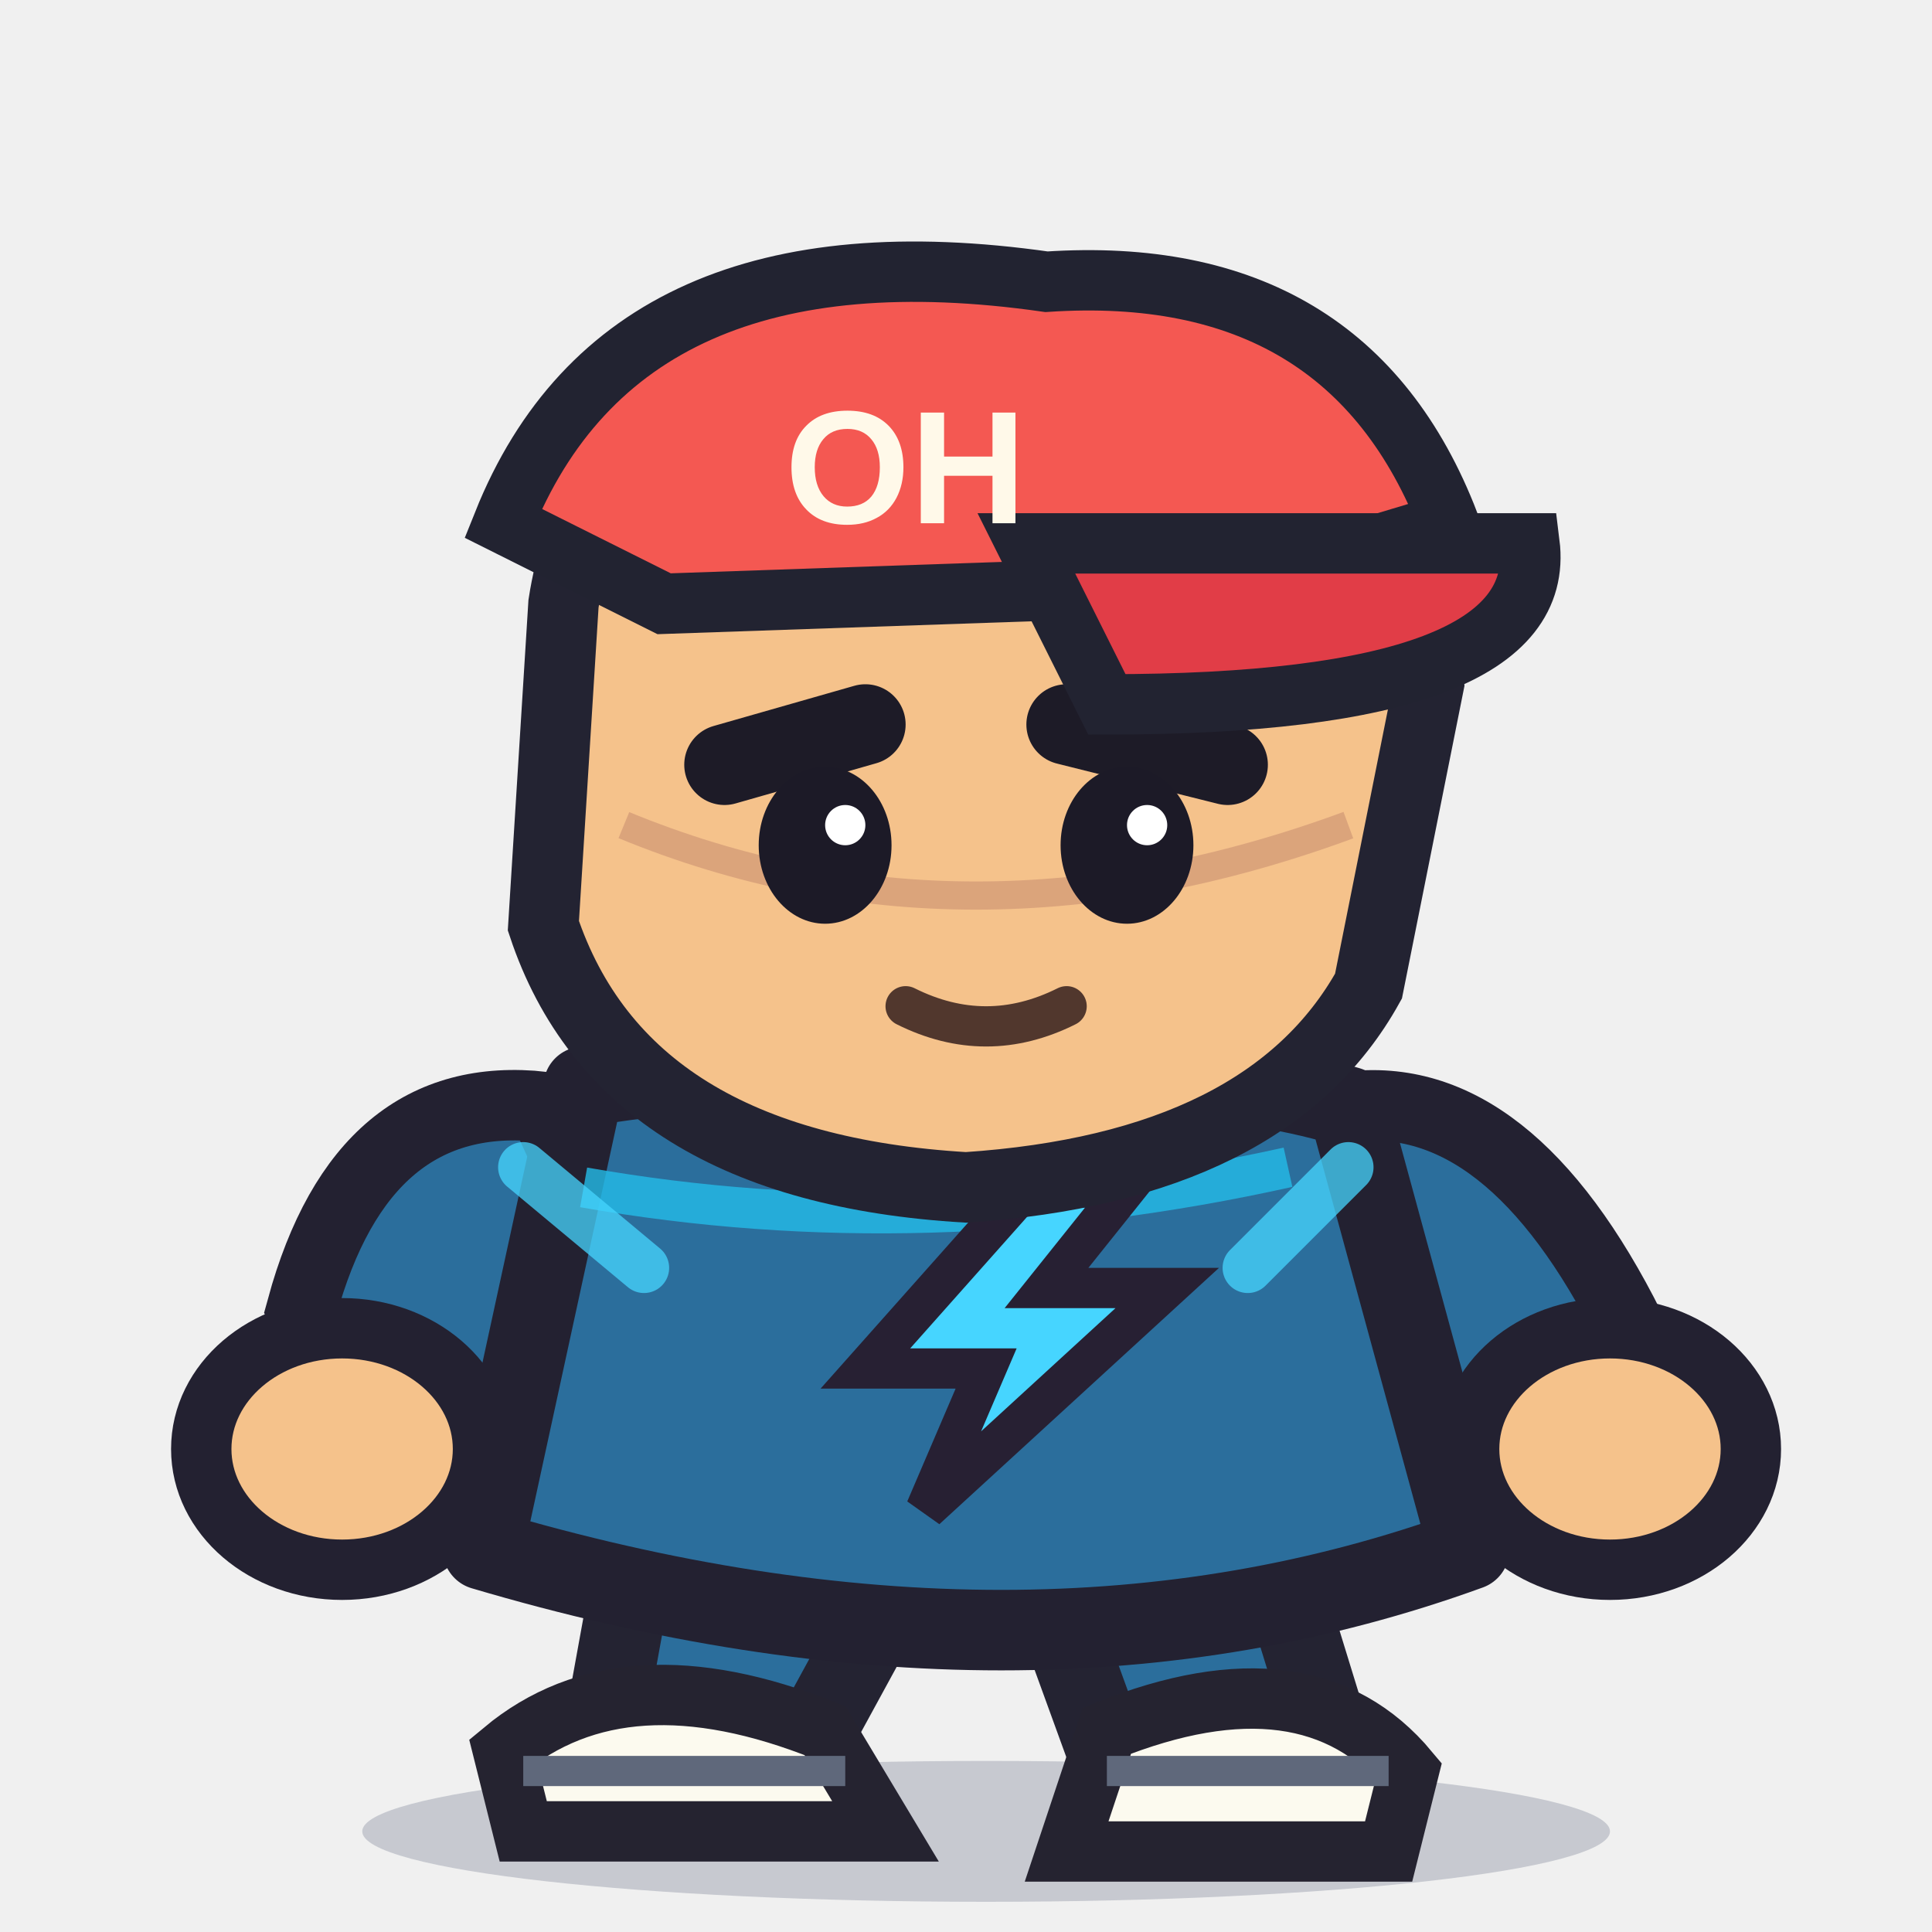
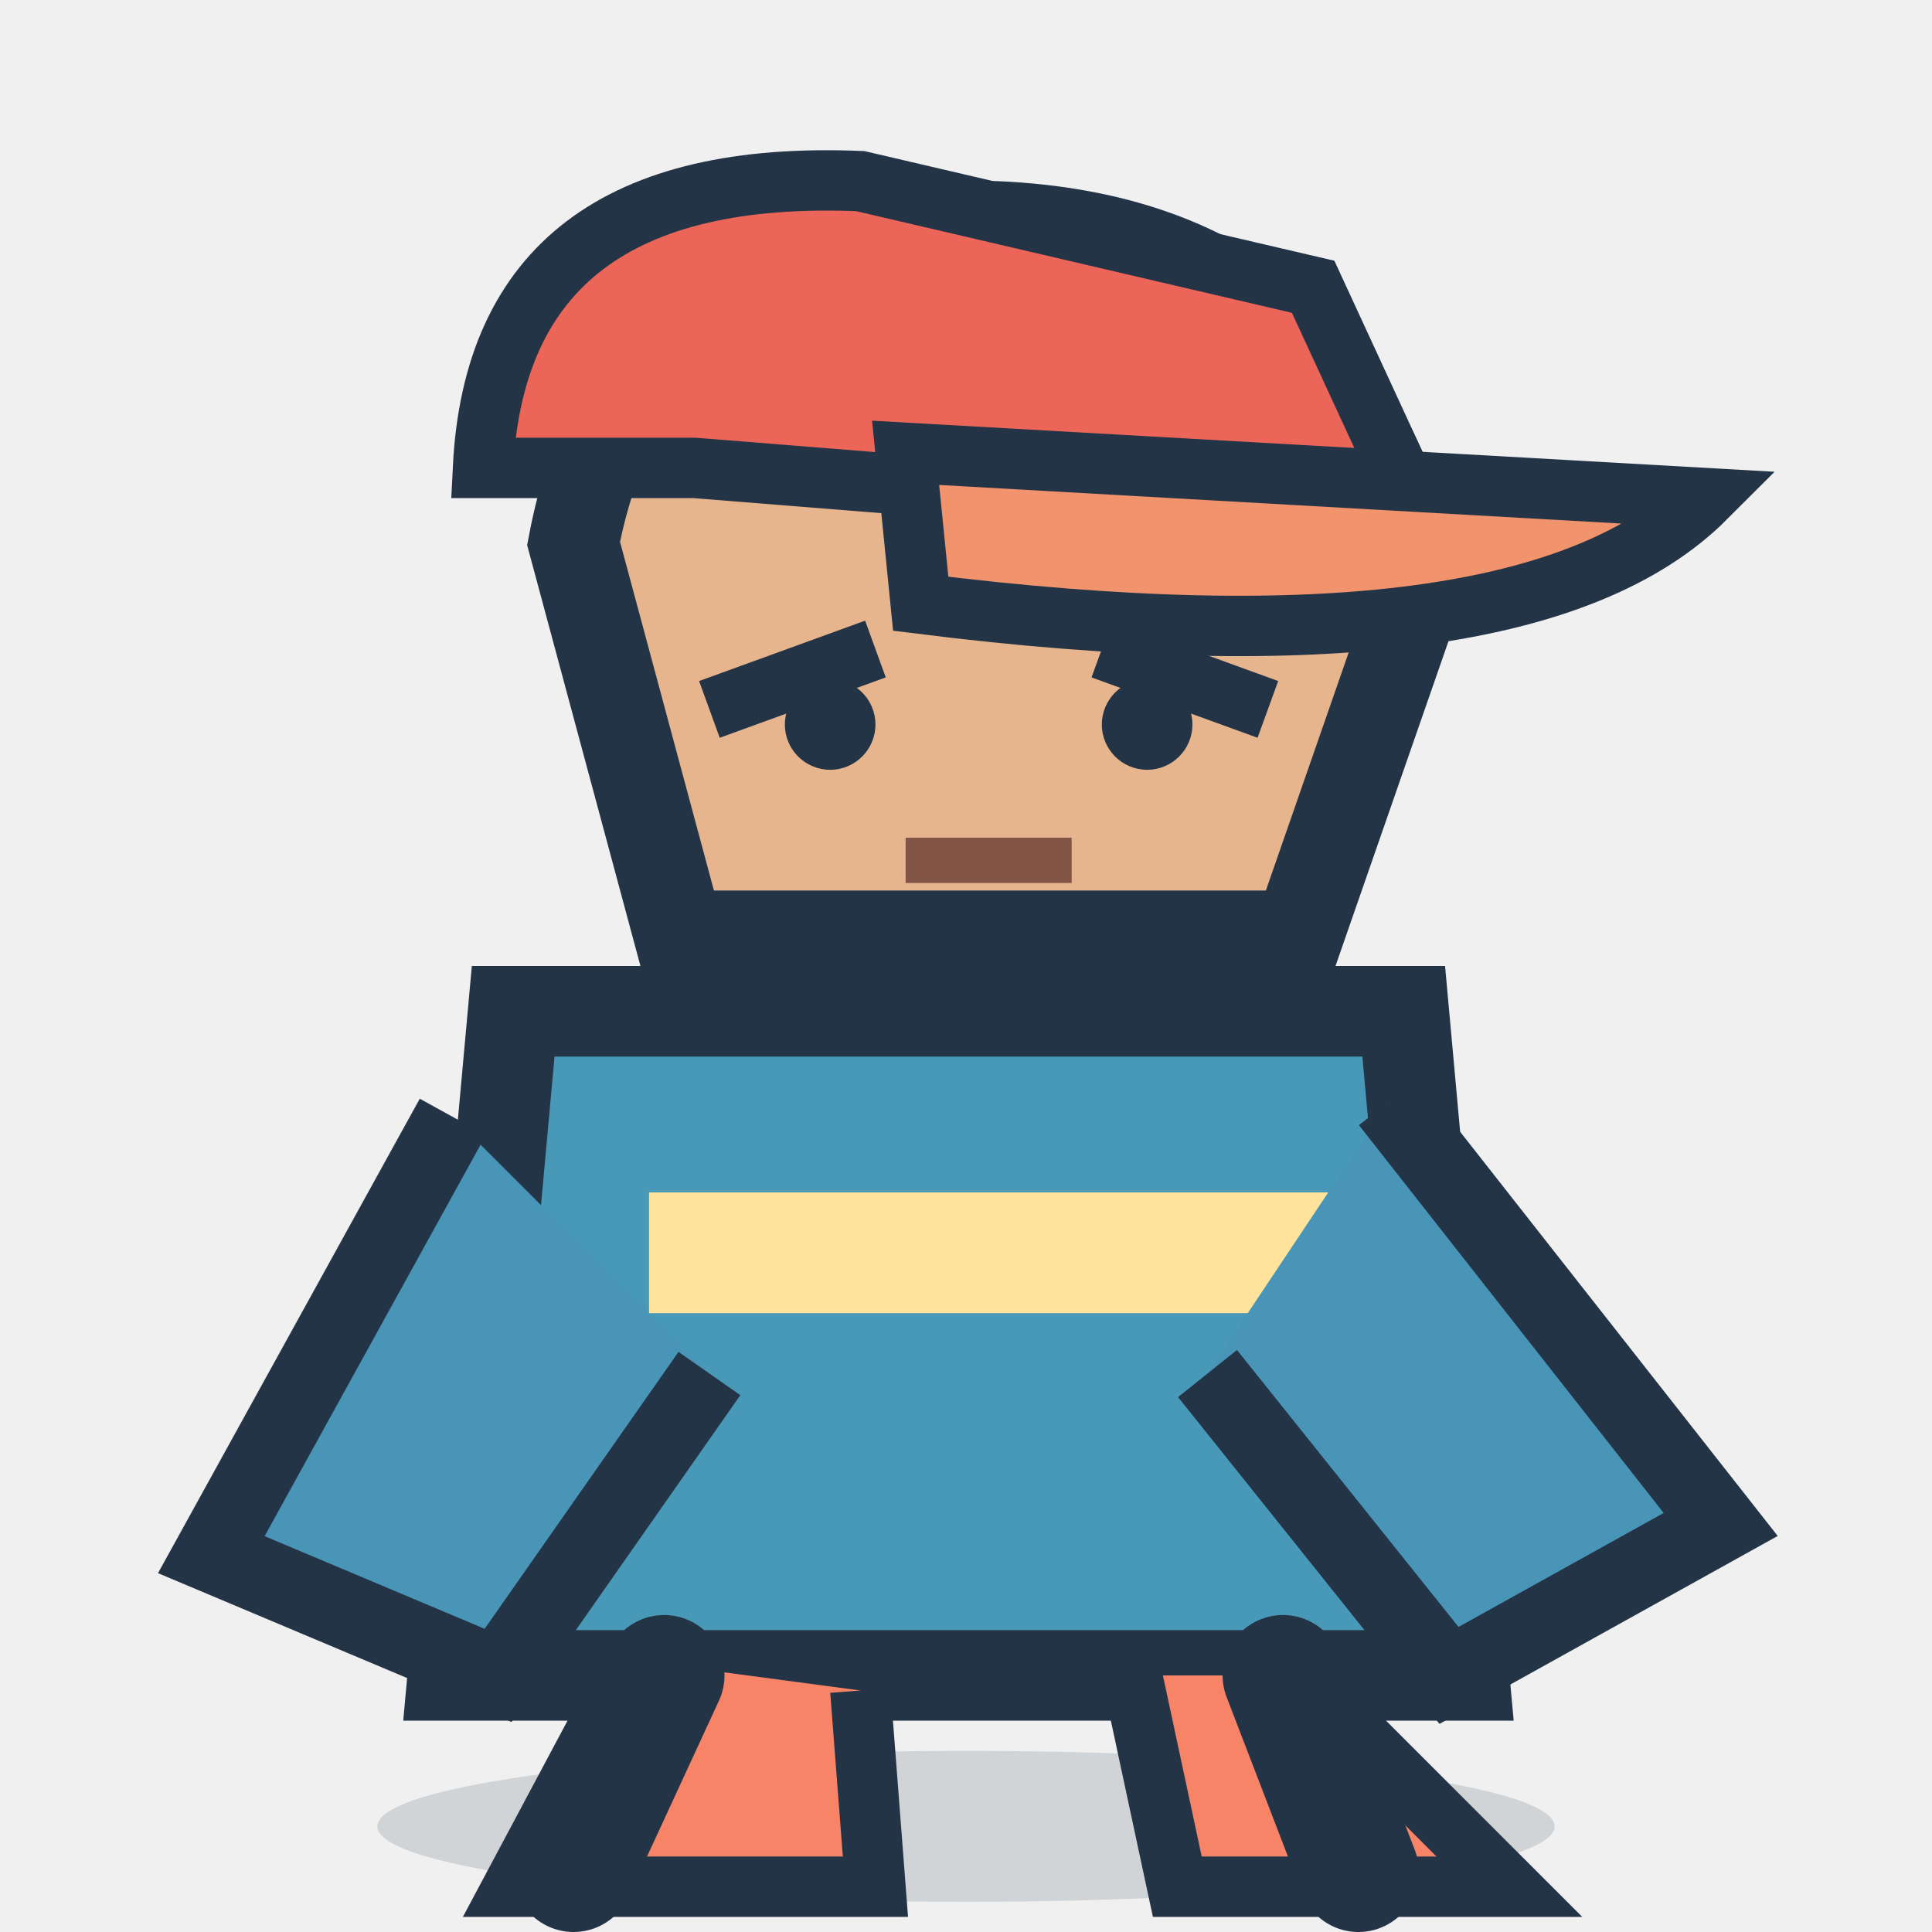
- <svg xmlns="http://www.w3.org/2000/svg" width="96" height="96" viewBox="0 0 96 96">
-   <ellipse cx="49" cy="91" rx="31" ry="3.5" fill="#212D50" opacity=".20" />
-   <path d="M32 75 L30 86 L40 87 L46 76Z M51 76 L55 87 L66 86 L62 73Z" fill="#2B6E9C" stroke="#242332" stroke-width="4" stroke-linejoin="round" />
-   <path d="M25 87 Q31 82 41 86 L44 91 L26 91Z M55 86 Q65 82 70 88 L69 92 L53 92Z" fill="#FCFAEF" stroke="#252330" stroke-width="3" />
-   <path d="M26 88 H42 M55 88 H69" stroke="#5F687B" stroke-width="1.5" />
-   <path d="M27 55 Q18 54 15 65 L19 72 Q26 74 32 66Z M67 55 Q75 54 81 66 L77 72 Q69 74 63 67Z" fill="#2B6E9C" stroke="#232131" stroke-width="3.5" />
-   <ellipse cx="17" cy="72" rx="7" ry="6" fill="#F5C28B" stroke="#232131" stroke-width="3" />
-   <ellipse cx="80" cy="72" rx="7" ry="6" fill="#F5C28B" stroke="#232131" stroke-width="3" />
-   <path d="M29 54 Q40 52 48 56 Q57 52 67 55 L73 77 Q51 85 24 77Z" fill="#2B6E9C" stroke="#232131" stroke-width="4" stroke-linejoin="round" />
-   <path d="M29 59 Q46 62 64 58" fill="none" stroke="#23BCE8" stroke-width="2" opacity=".8" />
-   <path d="M51 59 L43 68 H49 L46 75 L58 64 H52 L56 59Z" fill="#46D5FF" stroke="#272033" stroke-width="2" />
-   <path d="M28 30 Q30 17 48 15 Q69 16 71 34 L68 49 Q63 58 48 59 Q31 58 27 46Z" fill="#F5C28B" stroke="#232332" stroke-width="3.5" />
-   <path d="M31 41 q17 7 36 0" fill="none" stroke="#B57765" stroke-width="1.4" opacity=".4" />
-   <path d="M36 38 l7 -2 M53 36 l8 2" stroke="#1D1B27" stroke-width="4" stroke-linecap="round" />
-   <ellipse cx="41" cy="42" rx="3.3" ry="3.9" fill="#1C1A27" />
-   <ellipse cx="56" cy="42" rx="3.3" ry="3.9" fill="#1C1A27" />
-   <circle cx="42" cy="41" r="1" fill="#fff" />
-   <circle cx="57" cy="41" r="1" fill="#fff" />
-   <path d="M45 50 Q49 52 53 50" stroke="#51372D" stroke-width="2" fill="none" stroke-linecap="round" />
-   <path d="M25 26 Q31 11 52 14 Q67 13 72 26 L62 29 L33 30Z" fill="#F45852" stroke="#222331" stroke-width="3" />
-   <path d="M51 27 L76 27 Q77 35 55 35Z" fill="#E13D47" stroke="#222331" stroke-width="3" />
-   <text x="39" y="26" font-size="8" font-family="Arial" font-weight="900" fill="#FFF9E9">OH</text>
-   <path d="M26 58 l6 5 M67 58 l-5 5" stroke="#46D5FF" stroke-width="2.5" stroke-linecap="round" opacity=".75" />
+ <svg xmlns="http://www.w3.org/2000/svg" width="128" height="128" viewBox="0 0 128 128">
+   <ellipse cx="64" cy="121" rx="39" ry="5" fill="#1C3544" opacity=".15" />
+   <g transform="translate(0 0) rotate(0 64 72)">
+     <path d="M34 67L93 67L97 111H30Z" fill="#4899B7" stroke="#243447" stroke-width="6" />
+     <path d="M43 83H88" stroke="#FFE39B" stroke-width="8" />
+     <path d="M30 74L14 103L33 111L47 91M92 73L114 101L96 111L80 91" fill="#4995B8" stroke="#243447" stroke-width="5" />
+     <path d="M42 110L34 125H58L57 112M75 111L78 125H100L86 111" fill="#F78467" stroke="#243447" stroke-width="4" />
+     <path d="M38 36Q42 15 66 15Q89 16 94 39L86 62H45Z" fill="#E6B48D" stroke="#243447" stroke-width="6" />
+     <path d="M32 31Q33 11 57 12L87 19L93 32L71 33L46 31Z" fill="#EB6658" stroke="#243447" stroke-width="4" />
+     <path d="M60 30L113 33Q101 45 61 40Z" fill="#F1936C" stroke="#243447" stroke-width="4" />
+     <path d="M47 47l11 -4m15 0 11 4" stroke="#243447" stroke-width="4" />
+     <circle cx="55" cy="48" r="3" fill="#243447" />
+     <circle cx="76" cy="48" r="3" fill="#243447" />
+     <path d="M60 57h11" stroke="#815446" stroke-width="3" />
+     <path d="M44 111L38 124 M85 111L90 124" stroke="#243447" stroke-width="8" stroke-linecap="round" />
+   </g>
</svg>
